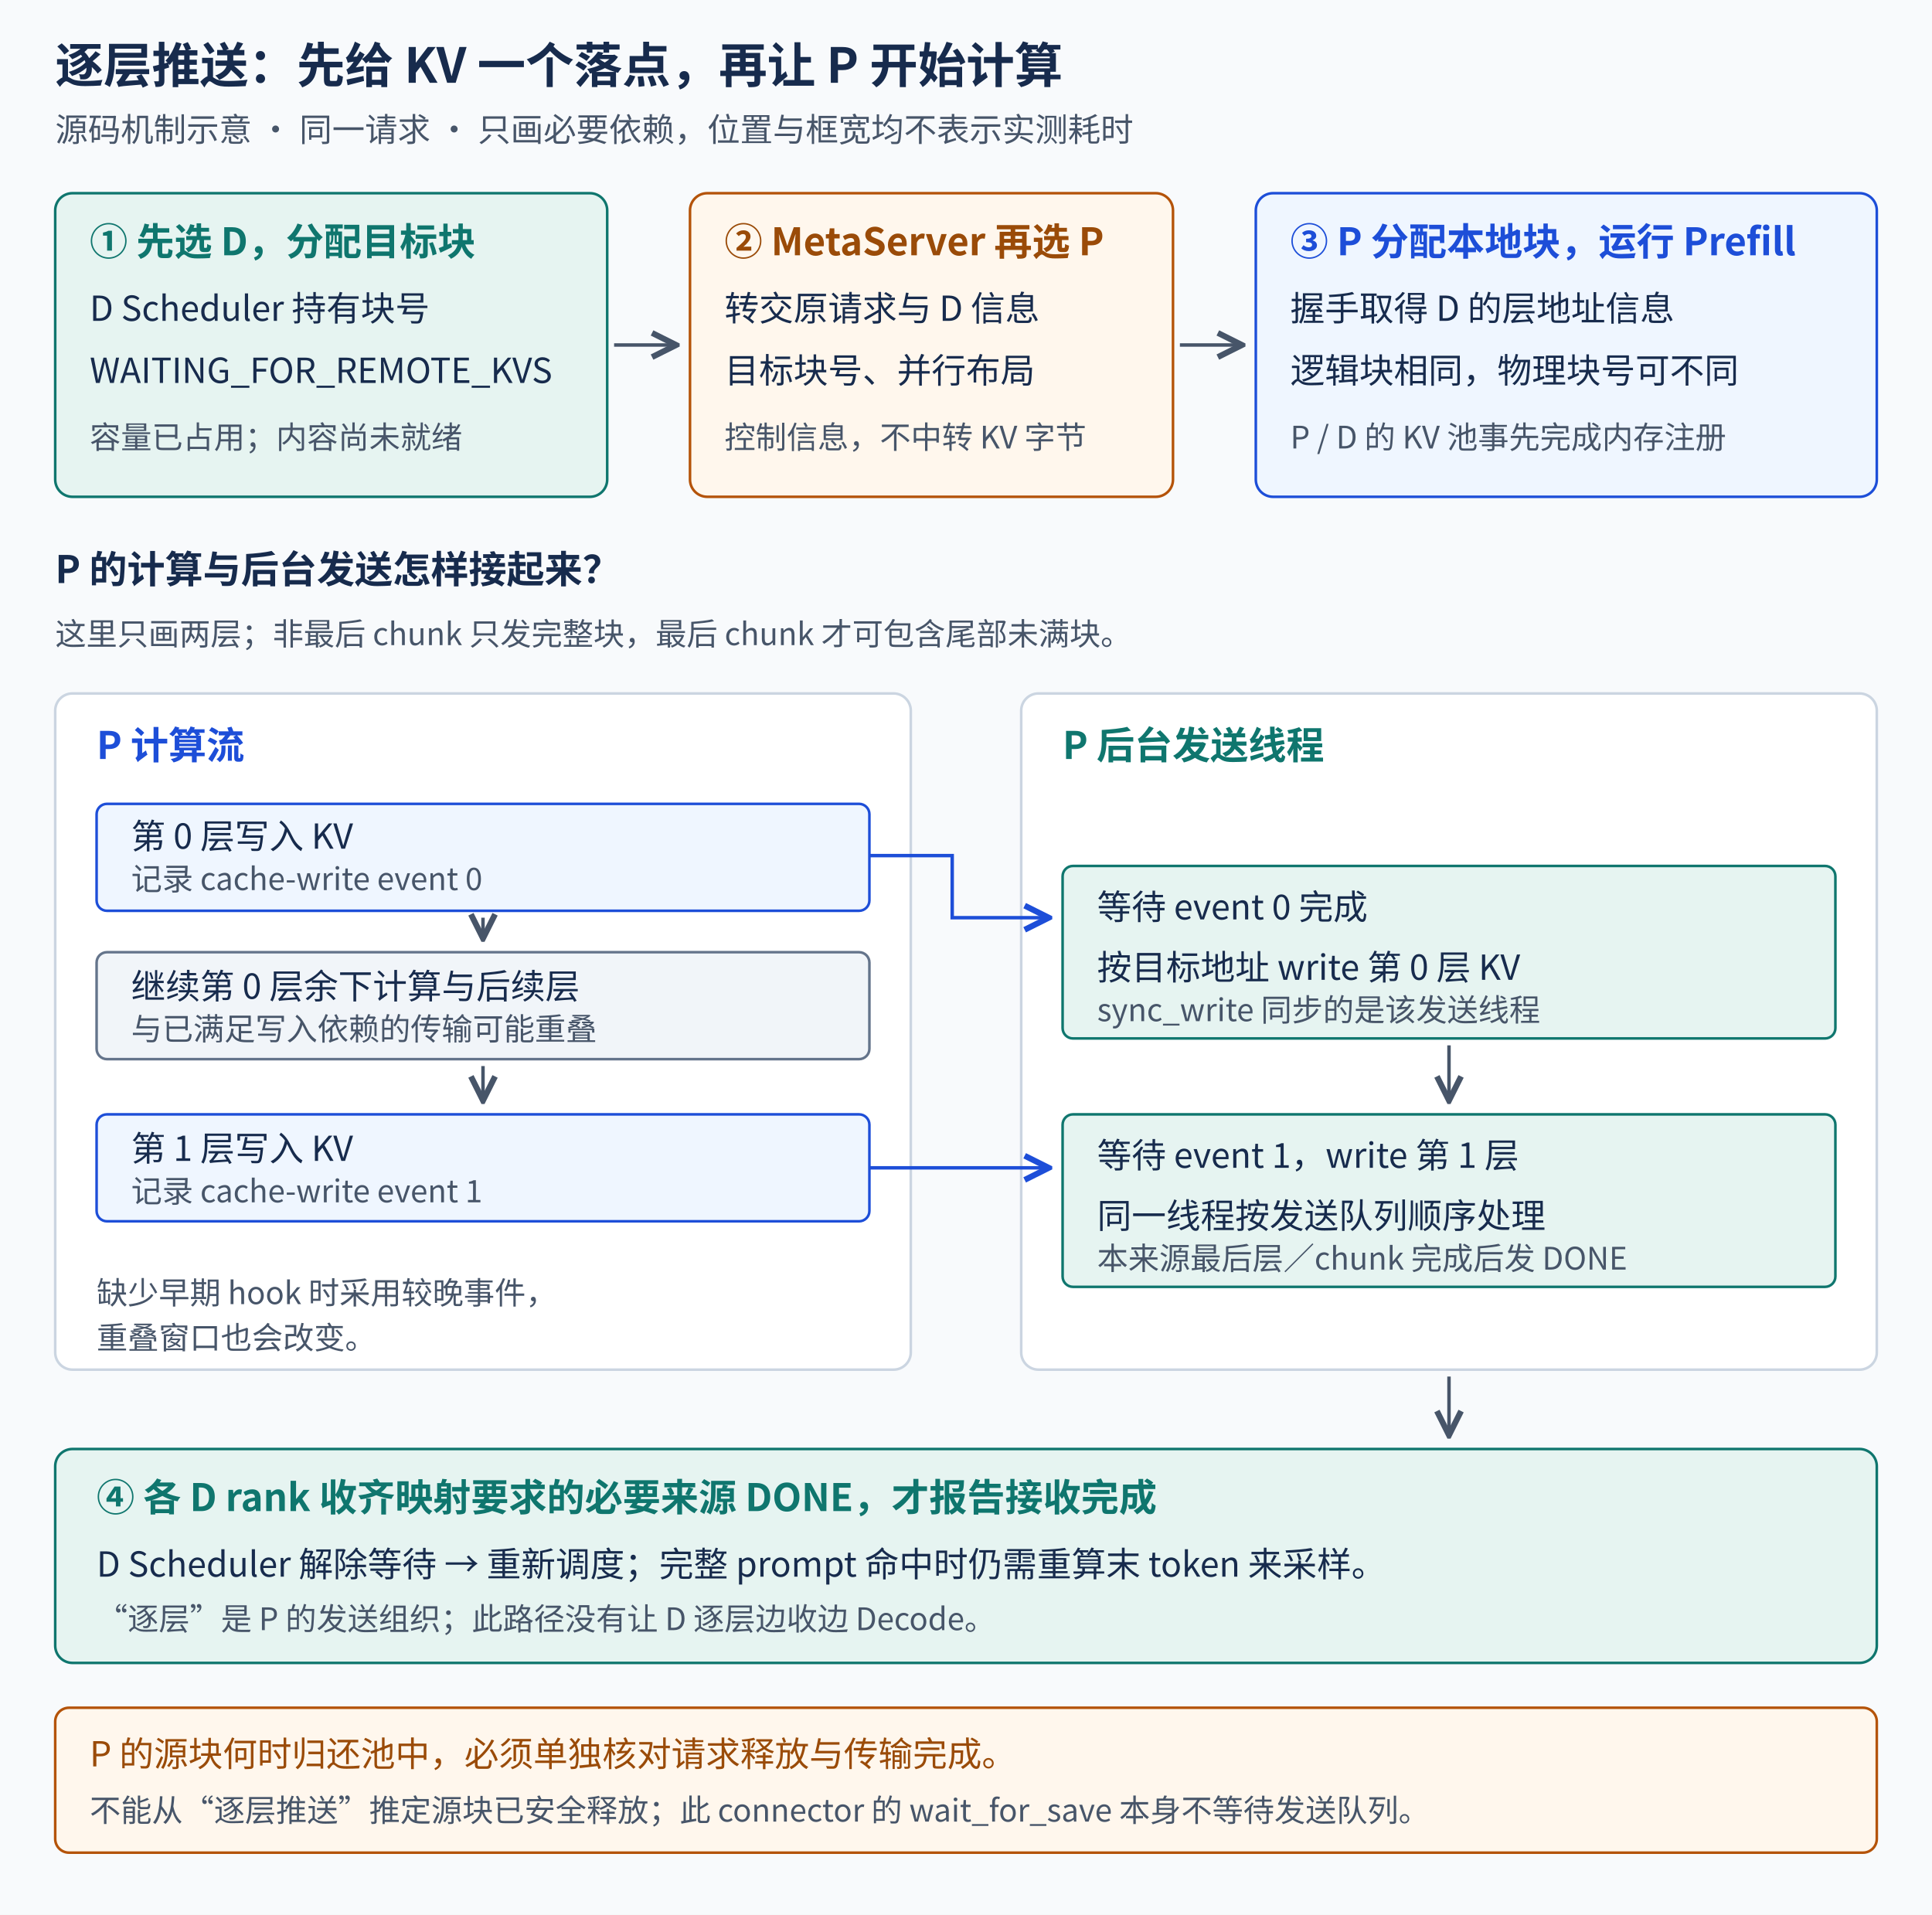
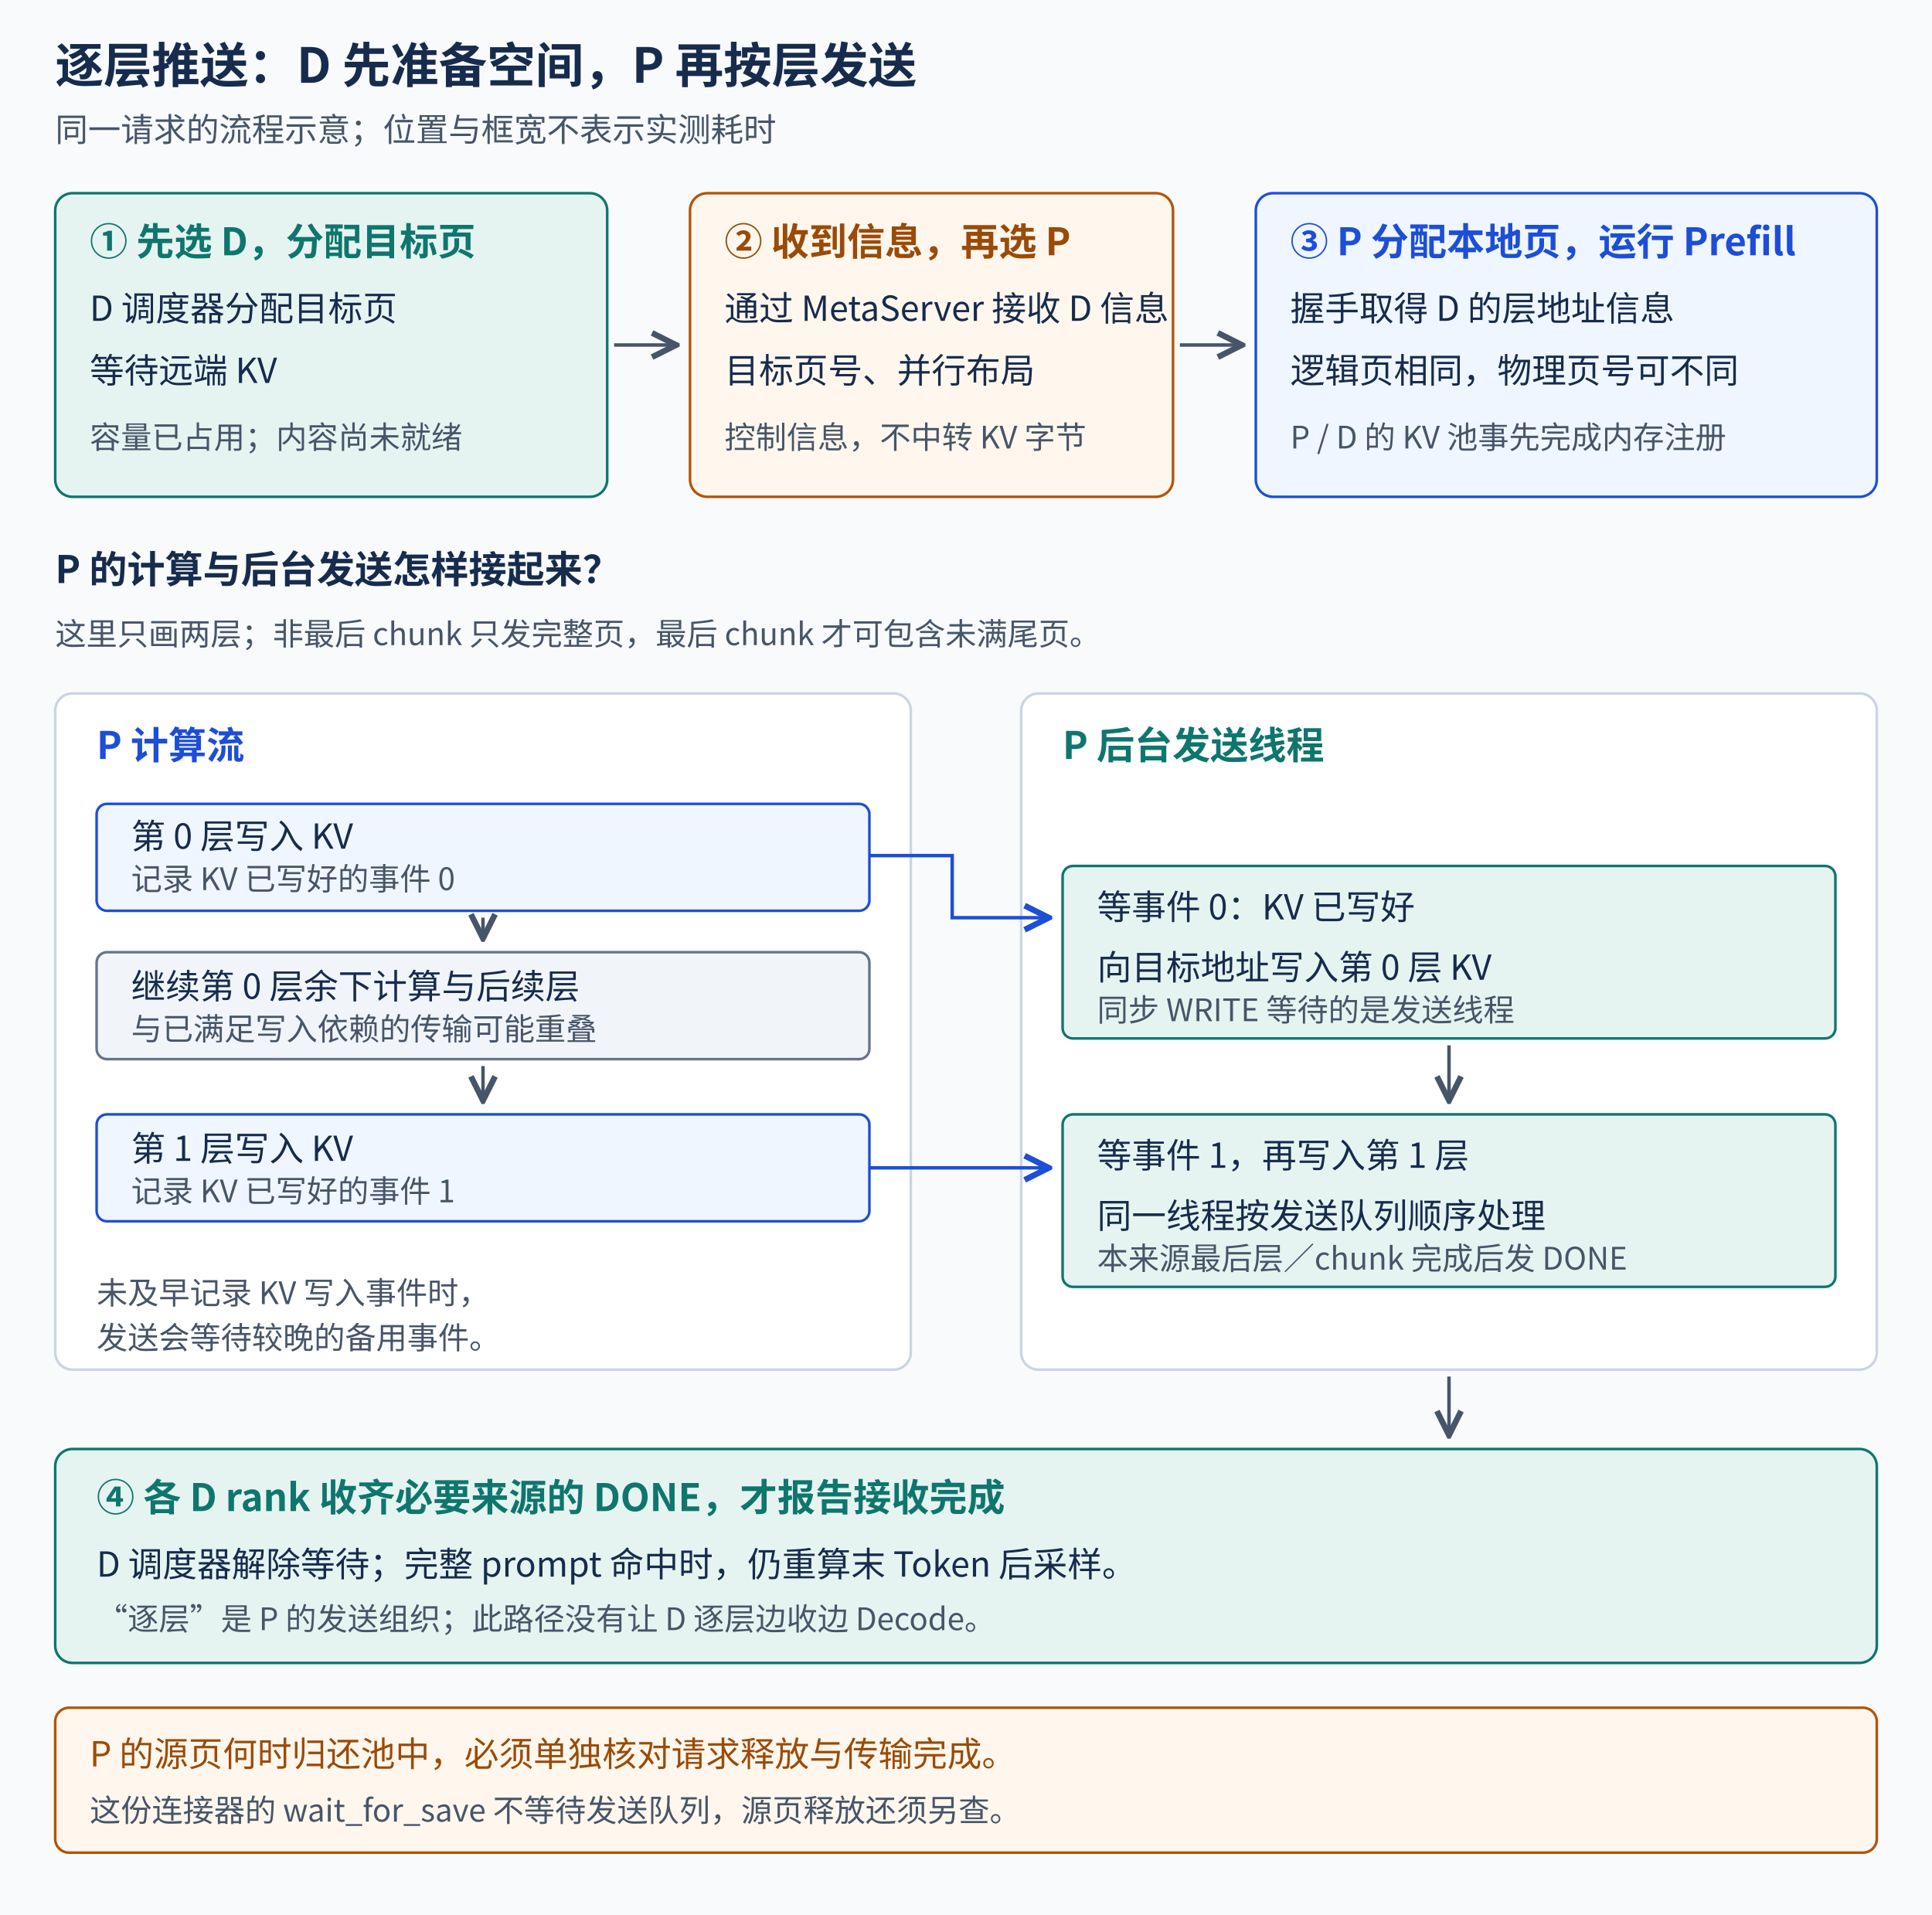
<svg xmlns="http://www.w3.org/2000/svg" width="1120" height="1110" viewBox="0 0 1120 1110" role="img" aria-labelledby="title desc">
  <defs>
    <style>
text{font-family:-apple-system,BlinkMacSystemFont,"PingFang SC","Microsoft YaHei","Noto Sans CJK SC",sans-serif;fill:#172b4d}
.title{font-size:28px;font-weight:700}.sub{font-size:19px;fill:#475569}.h{font-size:22px;font-weight:700}.b{font-size:20px}.s{font-size:18px;fill:#475569}.blue{fill:#1d4ed8}.teal{fill:#0f766e}.orange{fill:#9a4b08}
.arrow{fill:none;stroke:#475569;stroke-width:2;marker-end:url(#arrow)}.dep{fill:none;stroke:#1d4ed8;stroke-width:2;marker-end:url(#bluearrow)}
</style>
    <marker id="arrow" markerWidth="9" markerHeight="9" refX="8" refY="4.5" orient="auto">
      <path d="M1 1L8 4.5L1 8" fill="none" stroke="#475569" stroke-width="1.7" />
    </marker>
    <marker id="bluearrow" markerWidth="9" markerHeight="9" refX="8" refY="4.5" orient="auto">
      <path d="M1 1L8 4.5L1 8" fill="none" stroke="#1d4ed8" stroke-width="1.7" />
    </marker>
  </defs>
  <rect width="1120" height="1110" fill="#f8fafc" />
-   <text x="32" y="48" class="title">逐层推送：先给 KV 一个落点，再让 P 开始计算</text>
-   <text x="32" y="82" class="sub">源码机制示意 · 同一请求 · 只画必要依赖，位置与框宽均不表示实测耗时</text>
+   <text x="32" y="48" class="title">逐层推送：D 先准备空间，P 再按层发送</text>
+   <text x="32" y="82" class="sub">同一请求的流程示意；位置与框宽不表示实测耗时</text>
  <rect x="32" y="112" width="320" height="176" rx="10" fill="#e6f4f1" stroke="#0f766e" stroke-width="1.5" />
-   <text x="52" y="148" class="h teal">① 先选 D，分配目标块</text>
-   <text x="52" y="186" class="b">D Scheduler 持有块号</text>
-   <text x="52" y="222" class="b">WAITING_FOR_REMOTE_KVS</text>
+   <text x="52" y="148" class="h teal">① 先选 D，分配目标页</text>
+   <text x="52" y="186" class="b">D 调度器分配目标页</text>
+   <text x="52" y="222" class="b">等待远端 KV</text>
  <text x="52" y="260" class="s">容量已占用；内容尚未就绪</text>
  <rect x="400" y="112" width="280" height="176" rx="10" fill="#fff7ed" stroke="#b45309" stroke-width="1.5" />
-   <text x="420" y="148" class="h orange">② MetaServer 再选 P</text>
-   <text x="420" y="186" class="b">转交原请求与 D 信息</text>
-   <text x="420" y="222" class="b">目标块号、并行布局</text>
+   <text x="420" y="148" class="h orange">② 收到信息，再选 P</text>
+   <text x="420" y="186" class="b">通过 MetaServer 接收 D 信息</text>
+   <text x="420" y="222" class="b">目标页号、并行布局</text>
  <text x="420" y="260" class="s">控制信息，不中转 KV 字节</text>
  <rect x="728" y="112" width="360" height="176" rx="10" fill="#eff6ff" stroke="#1d4ed8" stroke-width="1.5" />
-   <text x="748" y="148" class="h blue">③ P 分配本地块，运行 Prefill</text>
+   <text x="748" y="148" class="h blue">③ P 分配本地页，运行 Prefill</text>
  <text x="748" y="186" class="b">握手取得 D 的层地址信息</text>
-   <text x="748" y="222" class="b">逻辑块相同，物理块号可不同</text>
+   <text x="748" y="222" class="b">逻辑页相同，物理页号可不同</text>
  <text x="748" y="260" class="s">P / D 的 KV 池事先完成内存注册</text>
  <path d="M356 200H392" class="arrow" />
  <path d="M684 200H720" class="arrow" />
  <text x="32" y="338" class="h">P 的计算与后台发送怎样接起来？</text>
-   <text x="32" y="374" class="s">这里只画两层；非最后 chunk 只发完整块，最后 chunk 才可包含尾部未满块。</text>
+   <text x="32" y="374" class="s">这里只画两层；非最后 chunk 只发完整页，最后 chunk 才可包含未满尾页。</text>
  <rect x="32" y="402" width="496" height="392" rx="10" fill="#fff" stroke="#cbd5e1" stroke-width="1.5" />
  <rect x="592" y="402" width="496" height="392" rx="10" fill="#fff" stroke="#cbd5e1" stroke-width="1.5" />
  <text x="56" y="440" class="h blue">P 计算流</text>
  <text x="616" y="440" class="h teal">P 后台发送线程</text>
  <rect x="56" y="466" width="448" height="62" rx="6" fill="#eff6ff" stroke="#1d4ed8" stroke-width="1.5" />
  <text x="76" y="492" class="b">第 0 层写入 KV</text>
-   <text x="76" y="516" class="s">记录 cache-write event 0</text>
+   <text x="76" y="516" class="s">记录 KV 已写好的事件 0</text>
  <rect x="56" y="552" width="448" height="62" rx="6" fill="#f1f5f9" stroke="#64748b" stroke-width="1.5" />
  <text x="76" y="579" class="b">继续第 0 层余下计算与后续层</text>
  <text x="76" y="603" class="s">与已满足写入依赖的传输可能重叠</text>
  <rect x="616" y="502" width="448" height="100" rx="6" fill="#e6f4f1" stroke="#0f766e" stroke-width="1.5" />
-   <text x="636" y="533" class="b">等待 event 0 完成</text>
-   <text x="636" y="568" class="b">按目标地址 write 第 0 层 KV</text>
-   <text x="636" y="592" class="s">sync_write 同步的是该发送线程</text>
+   <text x="636" y="533" class="b">等事件 0：KV 已写好</text>
+   <text x="636" y="568" class="b">向目标地址写入第 0 层 KV</text>
+   <text x="636" y="592" class="s">同步 WRITE 等待的是发送线程</text>
  <path d="M504 496H552V532H608" class="dep" />
  <path d="M280 532V544" class="arrow" />
  <rect x="56" y="646" width="448" height="62" rx="6" fill="#eff6ff" stroke="#1d4ed8" stroke-width="1.5" />
  <text x="76" y="673" class="b">第 1 层写入 KV</text>
-   <text x="76" y="697" class="s">记录 cache-write event 1</text>
+   <text x="76" y="697" class="s">记录 KV 已写好的事件 1</text>
  <path d="M280 618V638" class="arrow" />
  <rect x="616" y="646" width="448" height="100" rx="6" fill="#e6f4f1" stroke="#0f766e" stroke-width="1.5" />
-   <text x="636" y="677" class="b">等待 event 1，write 第 1 层</text>
+   <text x="636" y="677" class="b">等事件 1，再写入第 1 层</text>
  <text x="636" y="712" class="b">同一线程按发送队列顺序处理</text>
  <text x="636" y="736" class="s">本来源最后层／chunk 完成后发 DONE</text>
  <path d="M504 677H608" class="dep" />
  <path d="M840 606V638" class="arrow" />
-   <text x="56" y="756" class="s">缺少早期 hook 时采用较晚事件，</text>
-   <text x="56" y="782" class="s">重叠窗口也会改变。</text>
+   <text x="56" y="756" class="s">未及早记录 KV 写入事件时，</text>
+   <text x="56" y="782" class="s">发送会等待较晚的备用事件。</text>
  <path d="M840 798V832" class="arrow" />
  <rect x="32" y="840" width="1056" height="124" rx="10" fill="#e6f4f1" stroke="#0f766e" stroke-width="1.5" />
-   <text x="56" y="876" class="h teal">④ 各 D rank 收齐映射要求的必要来源 DONE，才报告接收完成</text>
-   <text x="56" y="914" class="b">D Scheduler 解除等待 → 重新调度；完整 prompt 命中时仍需重算末 token 来采样。</text>
+   <text x="56" y="876" class="h teal">④ 各 D rank 收齐必要来源的 DONE，才报告接收完成</text>
+   <text x="56" y="914" class="b">D 调度器解除等待；完整 prompt 命中时，仍重算末 Token 后采样。</text>
  <text x="56" y="945" class="s">“逐层”是 P 的发送组织；此路径没有让 D 逐层边收边 Decode。</text>
  <rect x="32" y="990" width="1056" height="84" rx="8" fill="#fff7ed" stroke="#b45309" stroke-width="1.5" />
-   <text x="52" y="1024" class="b orange">P 的源块何时归还池中，必须单独核对请求释放与传输完成。</text>
-   <text x="52" y="1056" class="s">不能从“逐层推送”推定源块已安全释放；此 connector 的 wait_for_save 本身不等待发送队列。</text>
+   <text x="52" y="1024" class="b orange">P 的源页何时归还池中，必须单独核对请求释放与传输完成。</text>
+   <text x="52" y="1056" class="s">这份连接器的 wait_for_save 不等待发送队列，源页释放还须另查。</text>
</svg>
